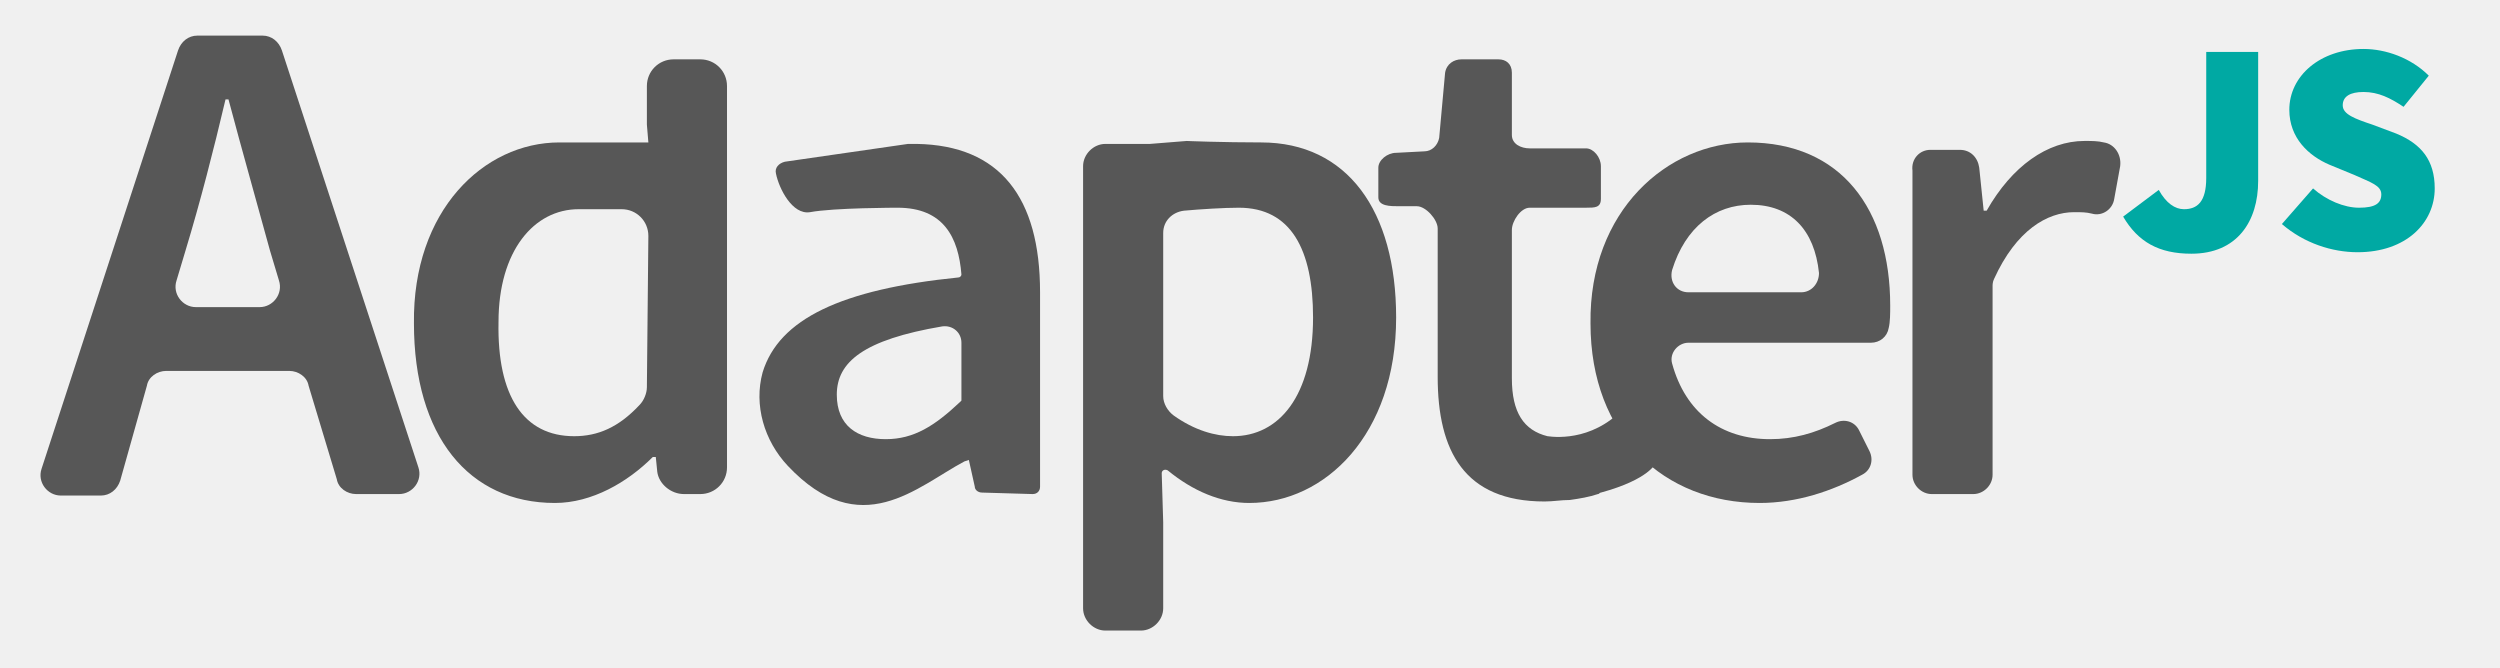
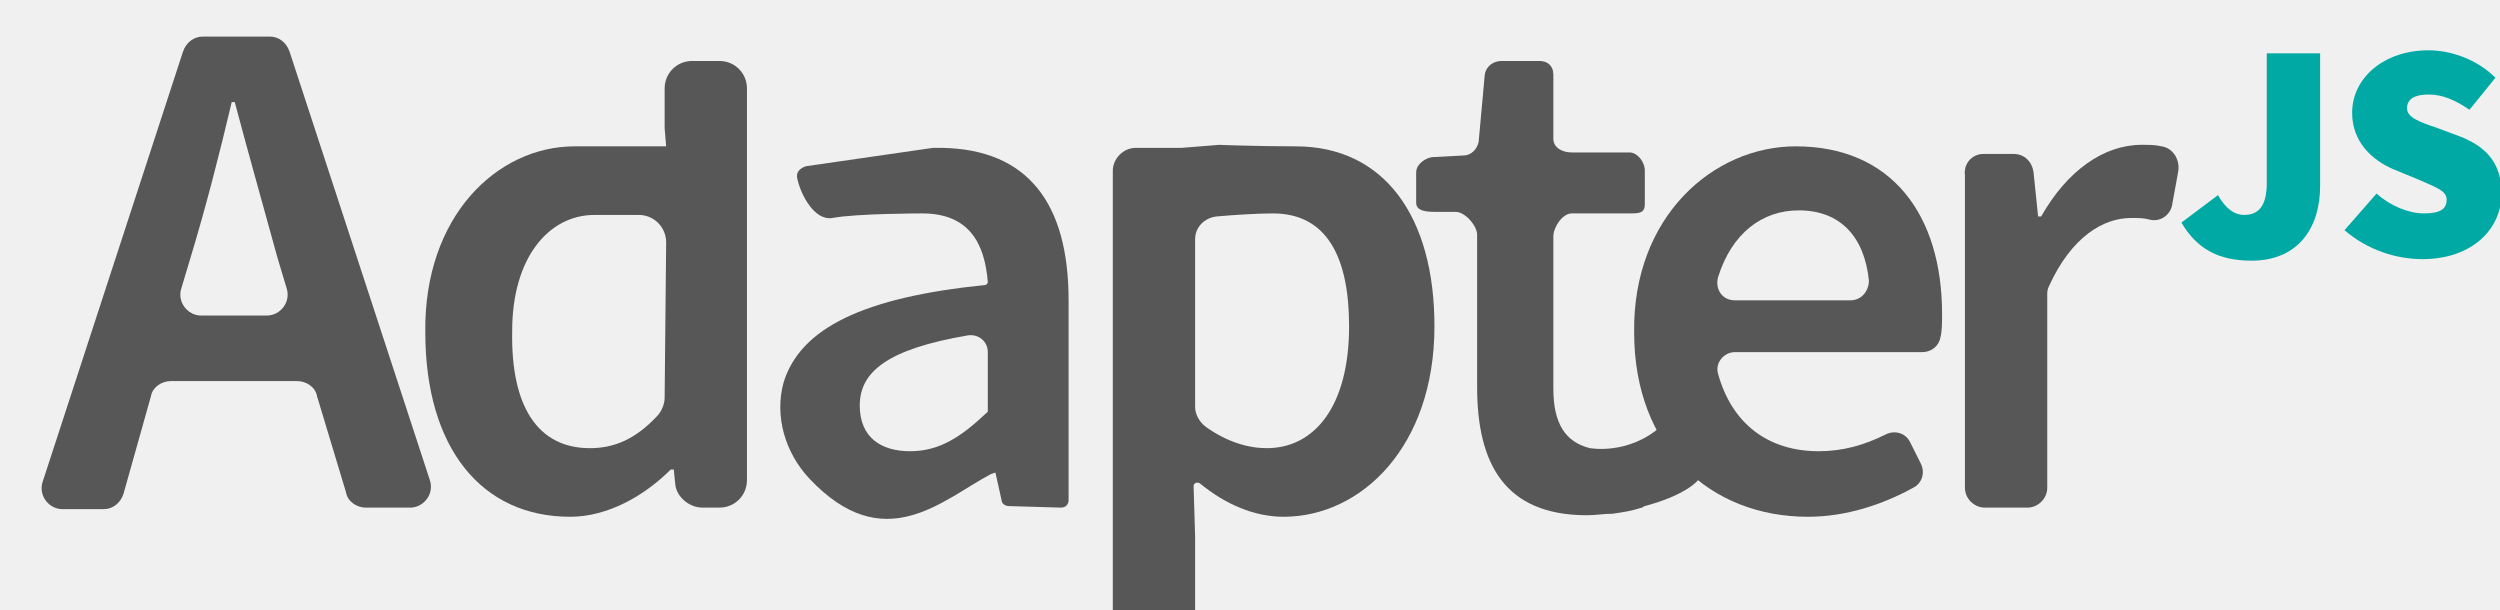
- <svg xmlns="http://www.w3.org/2000/svg" version="1.1" id="Layer_1" x="0px" y="0px" viewBox="0 0 168.5 45" style="enable-background:new 0 0 168.5 45;" xml:space="preserve">
+ <svg xmlns="http://www.w3.org/2000/svg" version="1.1" id="Layer_1" x="0px" y="0px" viewBox="0 0 164 40" style="enable-background:new 0 0 164 40;" xml:space="preserve">
  <style type="text/css">
	.Drop_x0020_Shadow{fill:none;}
	.Outer_x0020_Glow_x0020_5_x0020_pt{fill:none;}
	.Blue_x0020_Neon{fill:none;stroke:#8AACDA;stroke-width:7;stroke-linecap:round;stroke-linejoin:round;}
	.Chrome_x0020_Highlight{fill:url(#SVGID_1_);stroke:#FFFFFF;stroke-width:0.363;stroke-miterlimit:1;}
	.Jive_GS{fill:#FFDD00;}
	.Alyssa_GS{fill:#A6D0E4;}
	.label_x002D_green{fill:#00A9A3;}
	.skyway_x002D_dark{fill:#575757;}
	.st0{fill:#575757;}
</style>
  <linearGradient id="SVGID_1_" gradientUnits="userSpaceOnUse" x1="-211" y1="-125" x2="-211" y2="-126">
    <stop offset="0" style="stop-color:#656565" />
    <stop offset="0.618" style="stop-color:#1B1B1B" />
    <stop offset="0.629" style="stop-color:#545454" />
    <stop offset="0.983" style="stop-color:#3E3E3E" />
  </linearGradient>
  <g>
    <g>
      <path class="label_x002D_green" d="M145.5,12.8c0.5,0.9,1.1,1.3,1.7,1.3c0.9,0,1.5-0.5,1.5-2.1V3.5h3.5v8.7c0,2.7-1.4,4.9-4.5,4.9    c-2.2,0-3.6-0.8-4.6-2.5L145.5,12.8z" />
      <path class="label_x002D_green" d="M155.9,12.7c0.9,0.8,2.1,1.3,3.1,1.3c1.1,0,1.5-0.3,1.5-0.9c0-0.6-0.7-0.8-1.8-1.3l-1.7-0.7    c-1.4-0.6-2.7-1.8-2.7-3.7c0-2.3,2.1-4.1,5-4.1c1.5,0,3.2,0.6,4.4,1.8L162,7.2c-0.9-0.6-1.7-1-2.7-1c-0.9,0-1.4,0.3-1.4,0.9    c0,0.6,0.8,0.9,2,1.3l1.6,0.6c1.7,0.7,2.6,1.8,2.6,3.7c0,2.3-1.9,4.3-5.2,4.3c-1.7,0-3.6-0.6-5.1-1.9L155.9,12.7z" />
    </g>
  </g>
  <path class="st0" d="M19.5,25h-8.3c-0.6,0-1.2,0.4-1.3,1l-1.8,6.4c-0.2,0.6-0.7,1-1.3,1H4.1c-0.9,0-1.6-0.9-1.3-1.8L12,3.4  c0.2-0.6,0.7-1,1.3-1h4.4c0.6,0,1.1,0.4,1.3,1l9.2,28.1c0.3,0.9-0.4,1.8-1.3,1.8H24c-0.6,0-1.2-0.4-1.3-1L20.8,26  C20.7,25.4,20.1,25,19.5,25z M17.5,20.7c0.9,0,1.6-0.9,1.3-1.8l-0.6-2c-0.9-3.3-1.9-6.8-2.8-10.2h-0.2c-0.8,3.4-1.7,6.9-2.7,10.2  l-0.6,2c-0.3,0.9,0.4,1.8,1.3,1.8H17.5z" />
  <path class="st0" d="M37.7,9.6c2.6,0,6,0,6,0l-0.1-1.2V5.8c0-1,0.8-1.8,1.8-1.8h1.8c1,0,1.8,0.8,1.8,1.8v25.7c0,1-0.8,1.8-1.8,1.8  h-1.1c-0.9,0-1.7-0.7-1.8-1.5l-0.1-1h-0.2c-1.7,1.7-4.1,3.1-6.6,3.1c-5.8,0-9.5-4.5-9.5-12.1C27.8,14.2,32.6,9.6,37.7,9.6z   M38.7,29.4c1.6,0,3-0.6,4.4-2.1c0.3-0.3,0.5-0.8,0.5-1.2l0.1-10.2c0-1-0.8-1.8-1.8-1.8c-1,0-2.2,0-2.9,0c-3,0-5.4,2.8-5.4,7.6  C33.5,26.7,35.3,29.4,38.7,29.4z" />
  <path class="st0" d="M66.2,33.2c-0.3,0-0.5-0.2-0.5-0.4L65.3,31L65,31.1c-3.2,1.7-7,5.5-11.9,0.3c-1.6-1.7-2.3-4.1-1.7-6.3  c1.1-3.6,5.3-5.6,13.2-6.4c0.1,0,0.2-0.1,0.2-0.2C64.6,16,63.6,14,60.5,14c0,0-4.3,0-5.9,0.3c-1.2,0.2-2.1-1.6-2.3-2.6  c-0.1-0.4,0.2-0.7,0.6-0.8l8.3-1.2c0.2,0,0.4,0,0.6,0c5.6,0.1,8.3,3.6,8.3,10v13.1c0,0.3-0.2,0.5-0.5,0.5L66.2,33.2z M59.7,29.6  c1.9,0,3.3-0.9,5-2.5c0,0,0.1-0.1,0.1-0.1v-3.9c0-0.7-0.6-1.2-1.3-1.1c-5.3,0.9-7.1,2.4-7.1,4.6C56.4,28.7,57.8,29.6,59.7,29.6z" />
  <path class="st0" d="M78.4,35.2V41c0,0.8-0.7,1.5-1.5,1.5h-2.4c-0.8,0-1.5-0.7-1.5-1.5V11.2c0-0.8,0.7-1.5,1.5-1.5h2.9  c0,0,0.1,0,0.1,0L80,9.5l0,0c-0.2,0,2.5,0.1,5,0.1c5.8,0,9.1,4.6,9.1,11.8c0,7.9-4.8,12.5-9.9,12.5c-1.9,0-3.8-0.8-5.5-2.2  c-0.2-0.1-0.4,0-0.4,0.2L78.4,35.2z M83.1,29.4c3.1,0,5.4-2.7,5.4-8c0-4.6-1.5-7.4-5-7.4c-1,0-2.6,0.1-3.7,0.2  c-0.8,0.1-1.4,0.7-1.4,1.5v11c0,0.5,0.3,1,0.7,1.3C80.5,29,81.9,29.4,83.1,29.4z" />
  <path class="st0" d="M117.8,9.6c6.3,0,9.6,4.5,9.6,11c0,0.5,0,1.1-0.1,1.5c-0.1,0.6-0.6,1-1.2,1h-12.3c-0.7,0-1.3,0.7-1.1,1.4  c0.9,3.3,3.3,5.1,6.6,5.1c1.6,0,3-0.4,4.4-1.1c0.6-0.3,1.3-0.1,1.6,0.5l0.7,1.4c0.3,0.6,0.1,1.3-0.5,1.6c-2,1.1-4.4,1.9-6.9,1.9  c-6.4,0-11.4-4.5-11.4-12.1C107.1,14.2,112.4,9.6,117.8,9.6z M121.4,19.7c0.7,0,1.2-0.6,1.2-1.3c-0.3-2.9-1.9-4.6-4.6-4.6  c-2.4,0-4.4,1.5-5.3,4.4c-0.2,0.8,0.3,1.5,1.1,1.5H121.4z" />
  <path class="st0" d="M130.1,10.1h2c0.7,0,1.2,0.5,1.3,1.2l0.3,2.9h0.2c1.7-3,4.1-4.7,6.6-4.7c0.5,0,0.9,0,1.3,0.1  c0.7,0.1,1.2,0.8,1.1,1.6l-0.4,2.2c-0.1,0.7-0.8,1.2-1.5,1c-0.4-0.1-0.7-0.1-1.2-0.1c-1.8,0-3.9,1.2-5.4,4.5  c-0.1,0.2-0.1,0.4-0.1,0.5V32c0,0.7-0.6,1.3-1.3,1.3h-2.8c-0.7,0-1.3-0.6-1.3-1.3V11.5C128.8,10.7,129.4,10.1,130.1,10.1z" />
  <path class="st0" d="M111.6,31.2l-1.8-4.1c-2.1,2.6-4.8,2.4-5.5,2.3c-1.6-0.4-2.4-1.6-2.4-3.9v-10c0-0.6,0.6-1.5,1.2-1.5h3.8  c0.6,0,1,0,1-0.6v-2.2c0-0.6-0.5-1.2-1-1.2h-3.8c-0.6,0-1.2-0.3-1.2-0.9V4.9c0-0.6-0.4-0.9-0.9-0.9h-2.5c-0.5,0-1,0.3-1.1,0.9  L97,9.3c-0.1,0.5-0.5,0.9-1,0.9l-1.9,0.1c-0.6,0-1.2,0.5-1.2,1v2c0,0.6,0.8,0.6,1.4,0.6h1.2c0.6,0,1.4,0.9,1.4,1.5v10  c0,5,1.8,8.4,7.2,8.4c0.6,0,1.1-0.1,1.7-0.1l0,0c0,0,0,0,0,0c0.7-0.1,1.3-0.2,1.9-0.4c0.1,0,0.1-0.1,0.2-0.1  C111.2,32.3,111.6,31.2,111.6,31.2z" />
-   <g>
- </g>
-   <g>
- </g>
-   <g>
- </g>
-   <g>
- </g>
-   <g>
- </g>
-   <g>
- </g>
-   <g>
- </g>
-   <g>
- </g>
-   <g>
- </g>
-   <g>
- </g>
-   <g>
- </g>
-   <g>
- </g>
-   <g>
- </g>
-   <g>
- </g>
-   <g>
- </g>
-   <g>
- </g>
</svg>
